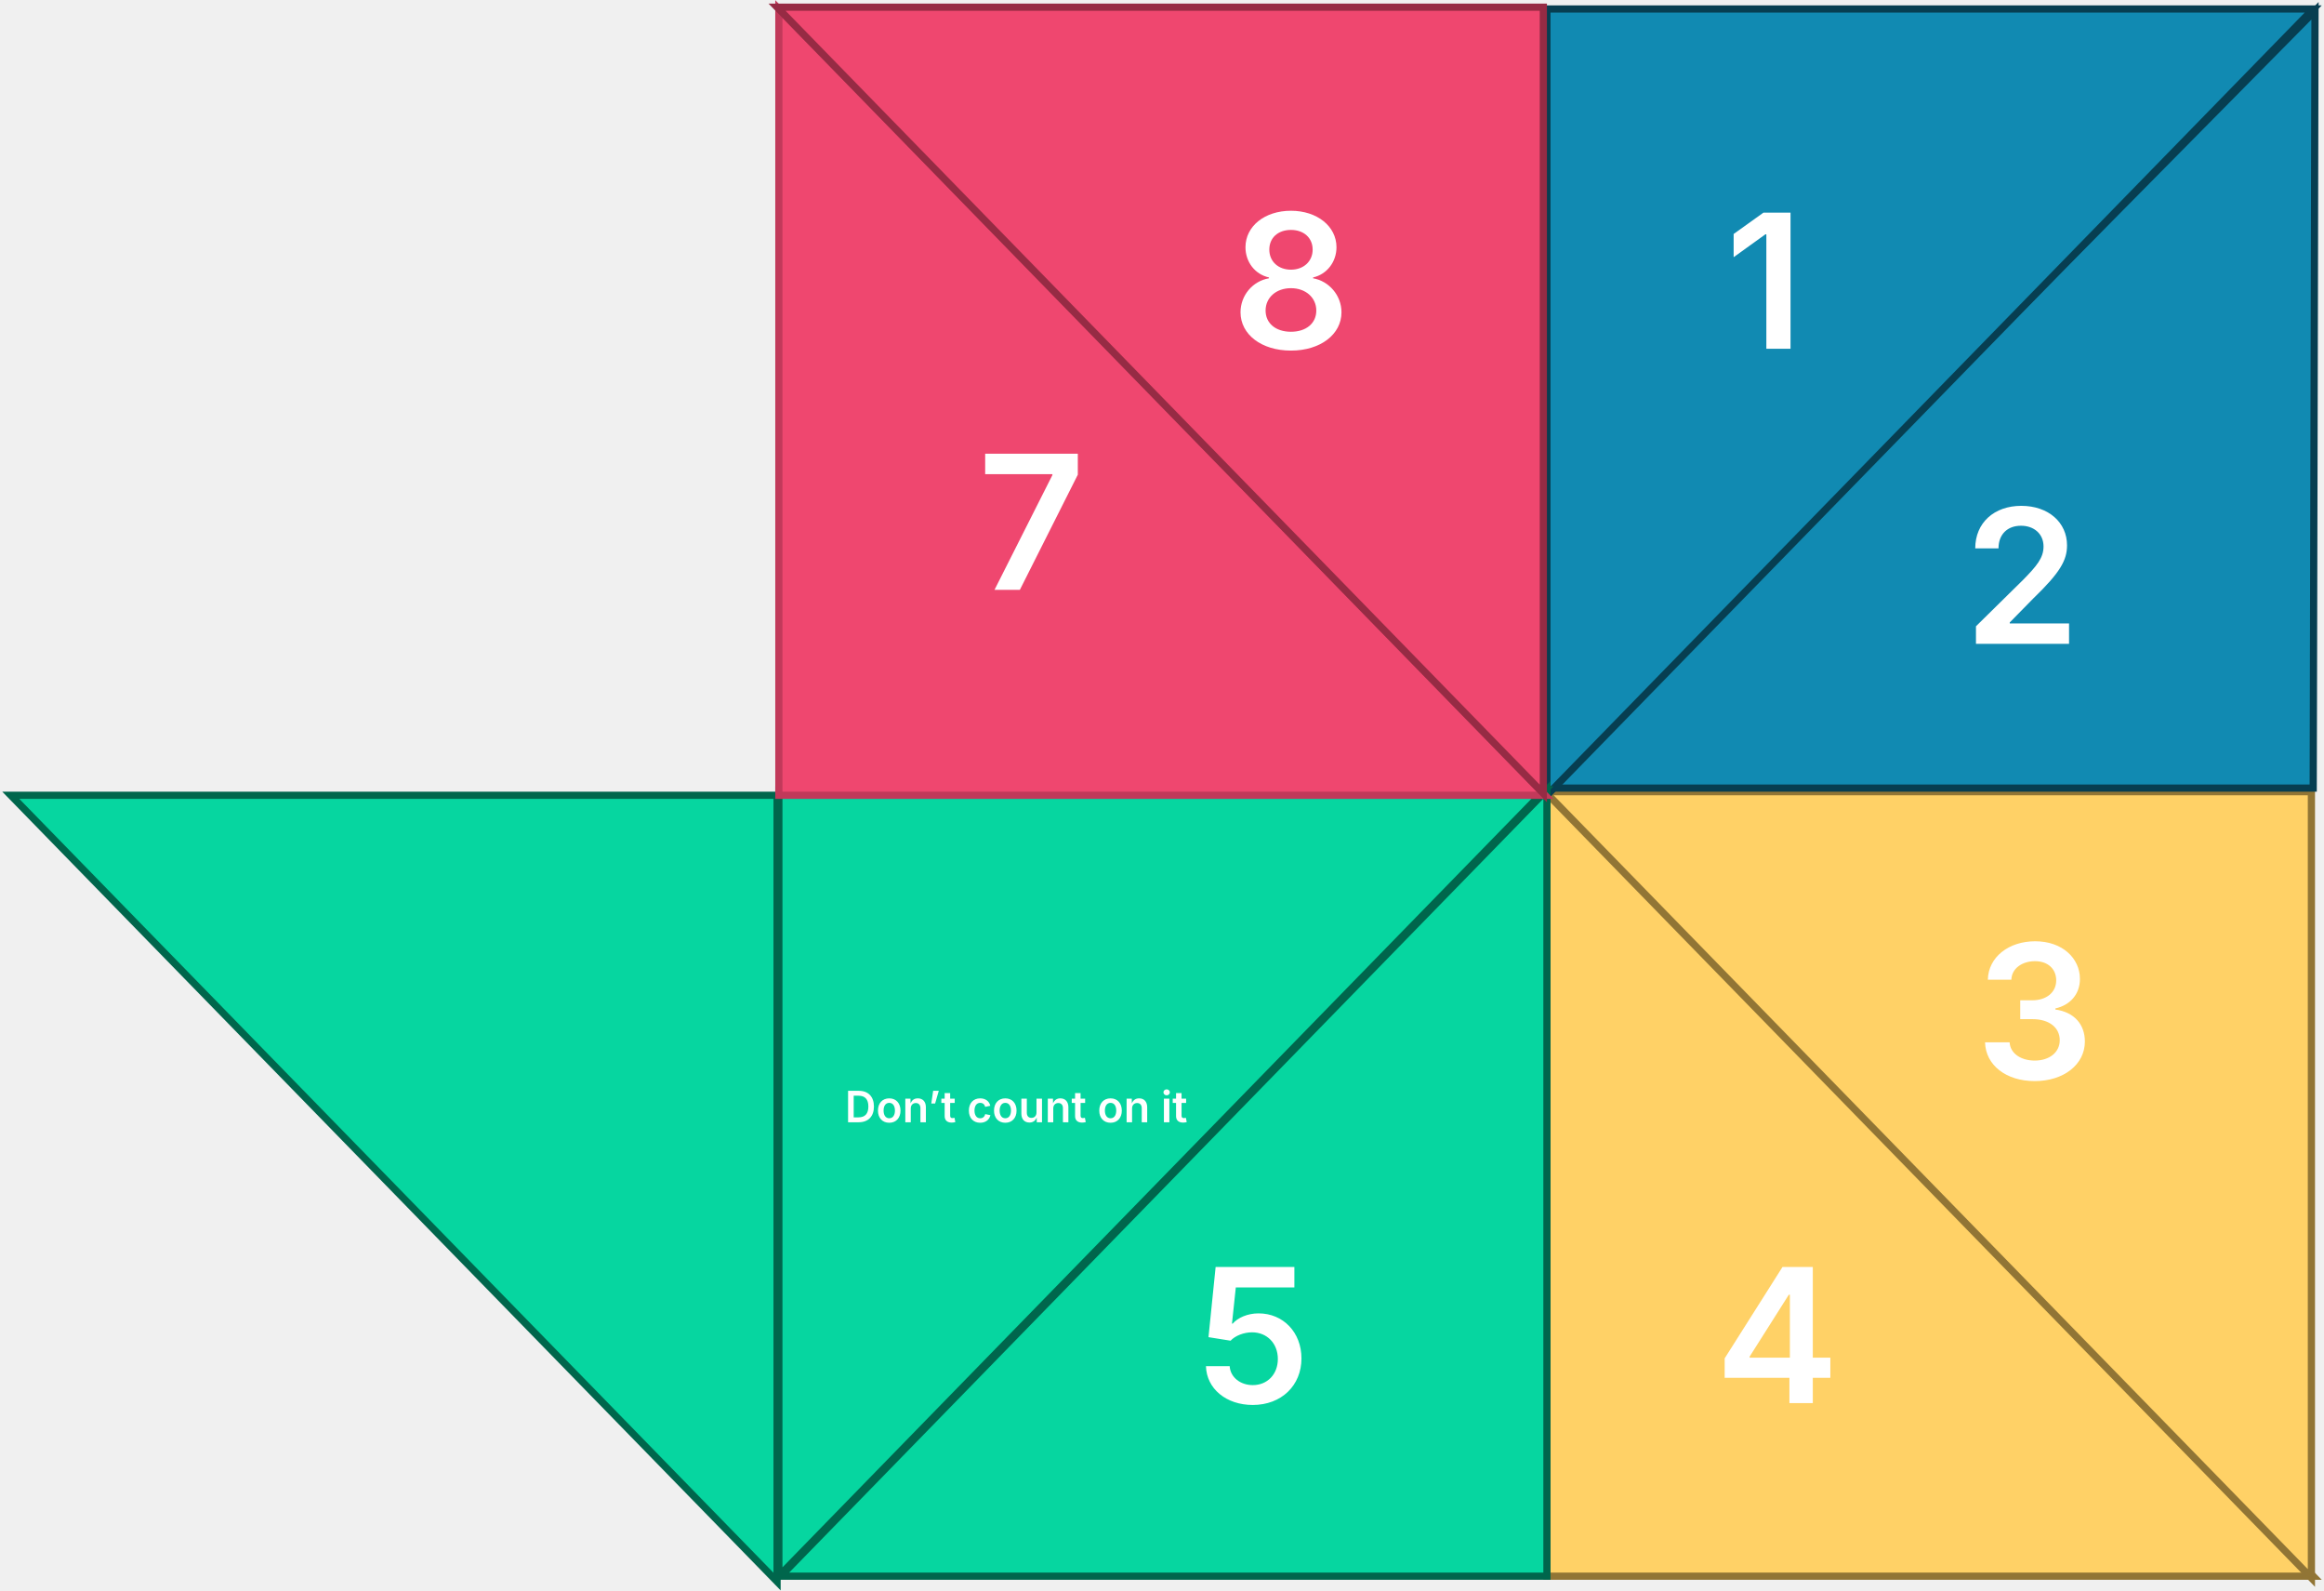
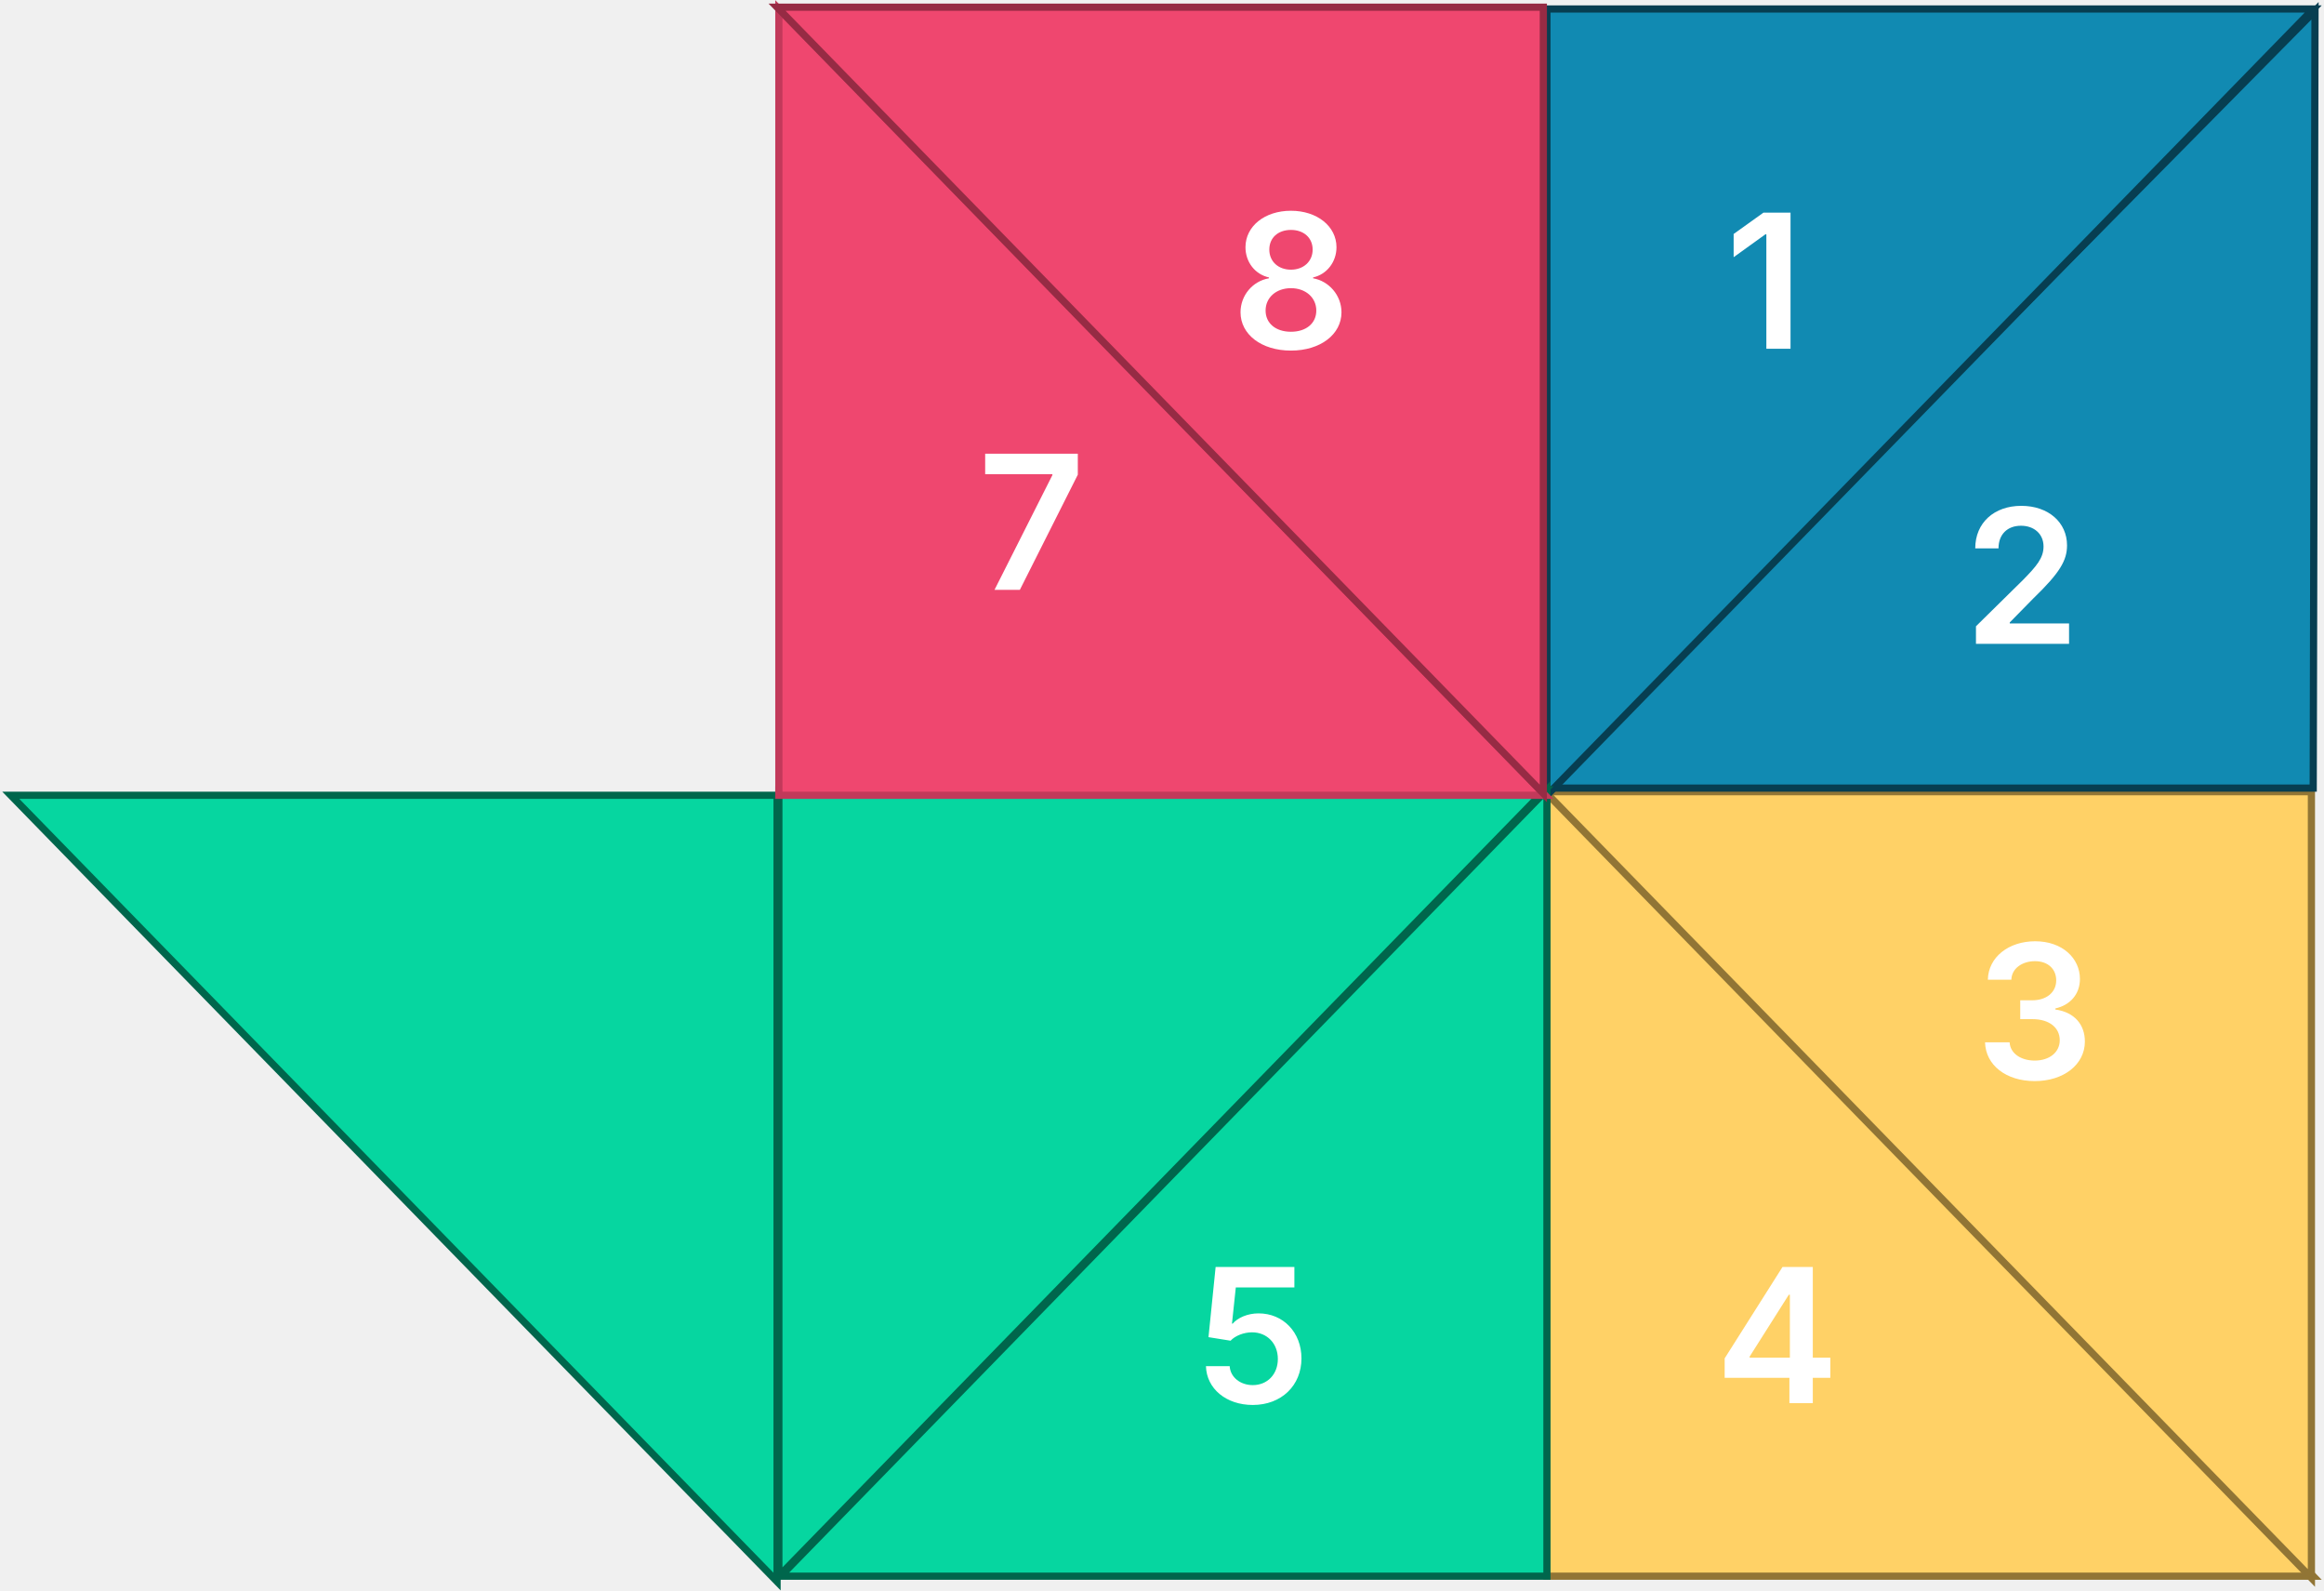
<svg xmlns="http://www.w3.org/2000/svg" width="646" height="442" viewBox="0 0 646 442" fill="none">
  <g id="6-Opened">
    <g id="Bottom-Right-4">
      <path id="Bottom-Left-2-Flap" d="M430 219.5L643 438H430V219.5Z" fill="#FFD166" stroke="#917535" stroke-width="2" />
      <text id="4" fill="white" xml:space="preserve" style="white-space: pre" font-family="Inter" font-size="52" font-weight="600" letter-spacing="0em">
        <tspan x="476.684" y="389.909">4</tspan>
      </text>
    </g>
    <g id="Bottom-Right-3">
      <path id="Bottom-Left-1-Flap" d="M642.5 438.5L429.5 220H642.5V438.5Z" fill="#FFD166" stroke="#917535" stroke-width="2" />
      <text id="3" fill="white" xml:space="preserve" style="white-space: pre" font-family="Inter" font-size="52" font-weight="600" letter-spacing="0em">
        <tspan x="549.064" y="299.909">3</tspan>
      </text>
    </g>
    <g id="Top-Right-2">
      <path id="Top-Left-1-Flap" d="M643.5 3L430 219H643L643.5 3Z" fill="#118AB2" stroke="#073E51" stroke-width="2" />
      <text id="2" fill="white" xml:space="preserve" style="white-space: pre" font-family="Inter" font-size="52" font-weight="600" letter-spacing="0em">
        <tspan x="545.852" y="178.909">2</tspan>
      </text>
    </g>
    <g id="Top-Right-1">
      <path id="Top-Left-1-Flap_2" d="M430 221L643 2.5H430V221Z" fill="#118AB2" stroke="#073E51" stroke-width="2" />
      <text id="1" fill="white" xml:space="preserve" style="white-space: pre" font-family="Inter" font-size="52" font-weight="600" letter-spacing="0em">
        <tspan x="479.508" y="96.909">1</tspan>
      </text>
    </g>
    <g id="Bottom-Left-5">
      <path id="Bottom-Left-2-Flap_2" d="M430 219.5L217 438H430V219.5Z" fill="#06D6A0" stroke="#00664C" stroke-width="2" />
      <text id="5" fill="white" xml:space="preserve" style="white-space: pre" font-family="Inter" font-size="52" font-weight="600" letter-spacing="0em">
        <tspan x="332.547" y="389.909">5</tspan>
      </text>
    </g>
    <g id="Bottom-Left-6">
      <path id="Bottom-Left-1-Flap_2" d="M216.5 438L429.5 219.5H216.5V438Z" fill="#06D6A0" stroke="#00664C" stroke-width="2" />
    </g>
    <g id="Bottom-Left-6-Opened">
      <path id="Bottom-Left-1-Flap-Opened" d="M216 439.5L3 221H216V439.5Z" fill="#06D6A0" stroke="#00664C" stroke-width="2" />
-       <text id="fortuneText" transform="matrix(1 0 0 1 200 300)" fill="white" xml:space="preserve" style="white-space: pre" font-family="Inter" font-size="12" font-weight="600" letter-spacing="0em">
-         <tspan x="34.863" y="11.864">Don’t count on it</tspan>
-       </text>
    </g>
    <g id="Top-Left-7">
      <path id="Top-Left-1-Flap_3" d="M216.5 2.5L429.5 221H216.5V2.5Z" fill="#EF476F" stroke="#C2395A" stroke-width="2" />
      <text id="7" fill="white" xml:space="preserve" style="white-space: pre" font-family="Inter" font-size="52" font-weight="600" letter-spacing="0em">
        <tspan x="271.74" y="163.909">7</tspan>
      </text>
    </g>
    <g id="Top-Left-8">
      <path id="Top-Left-1-Flap_4" d="M429 220.5L216 2H429V220.5Z" fill="#EF476F" stroke="#962B44" stroke-width="2" />
      <text id="8" fill="white" xml:space="preserve" style="white-space: pre" font-family="Inter" font-size="52" font-weight="600" letter-spacing="0em">
        <tspan x="342.217" y="96.909">8</tspan>
      </text>
    </g>
  </g>
</svg>
